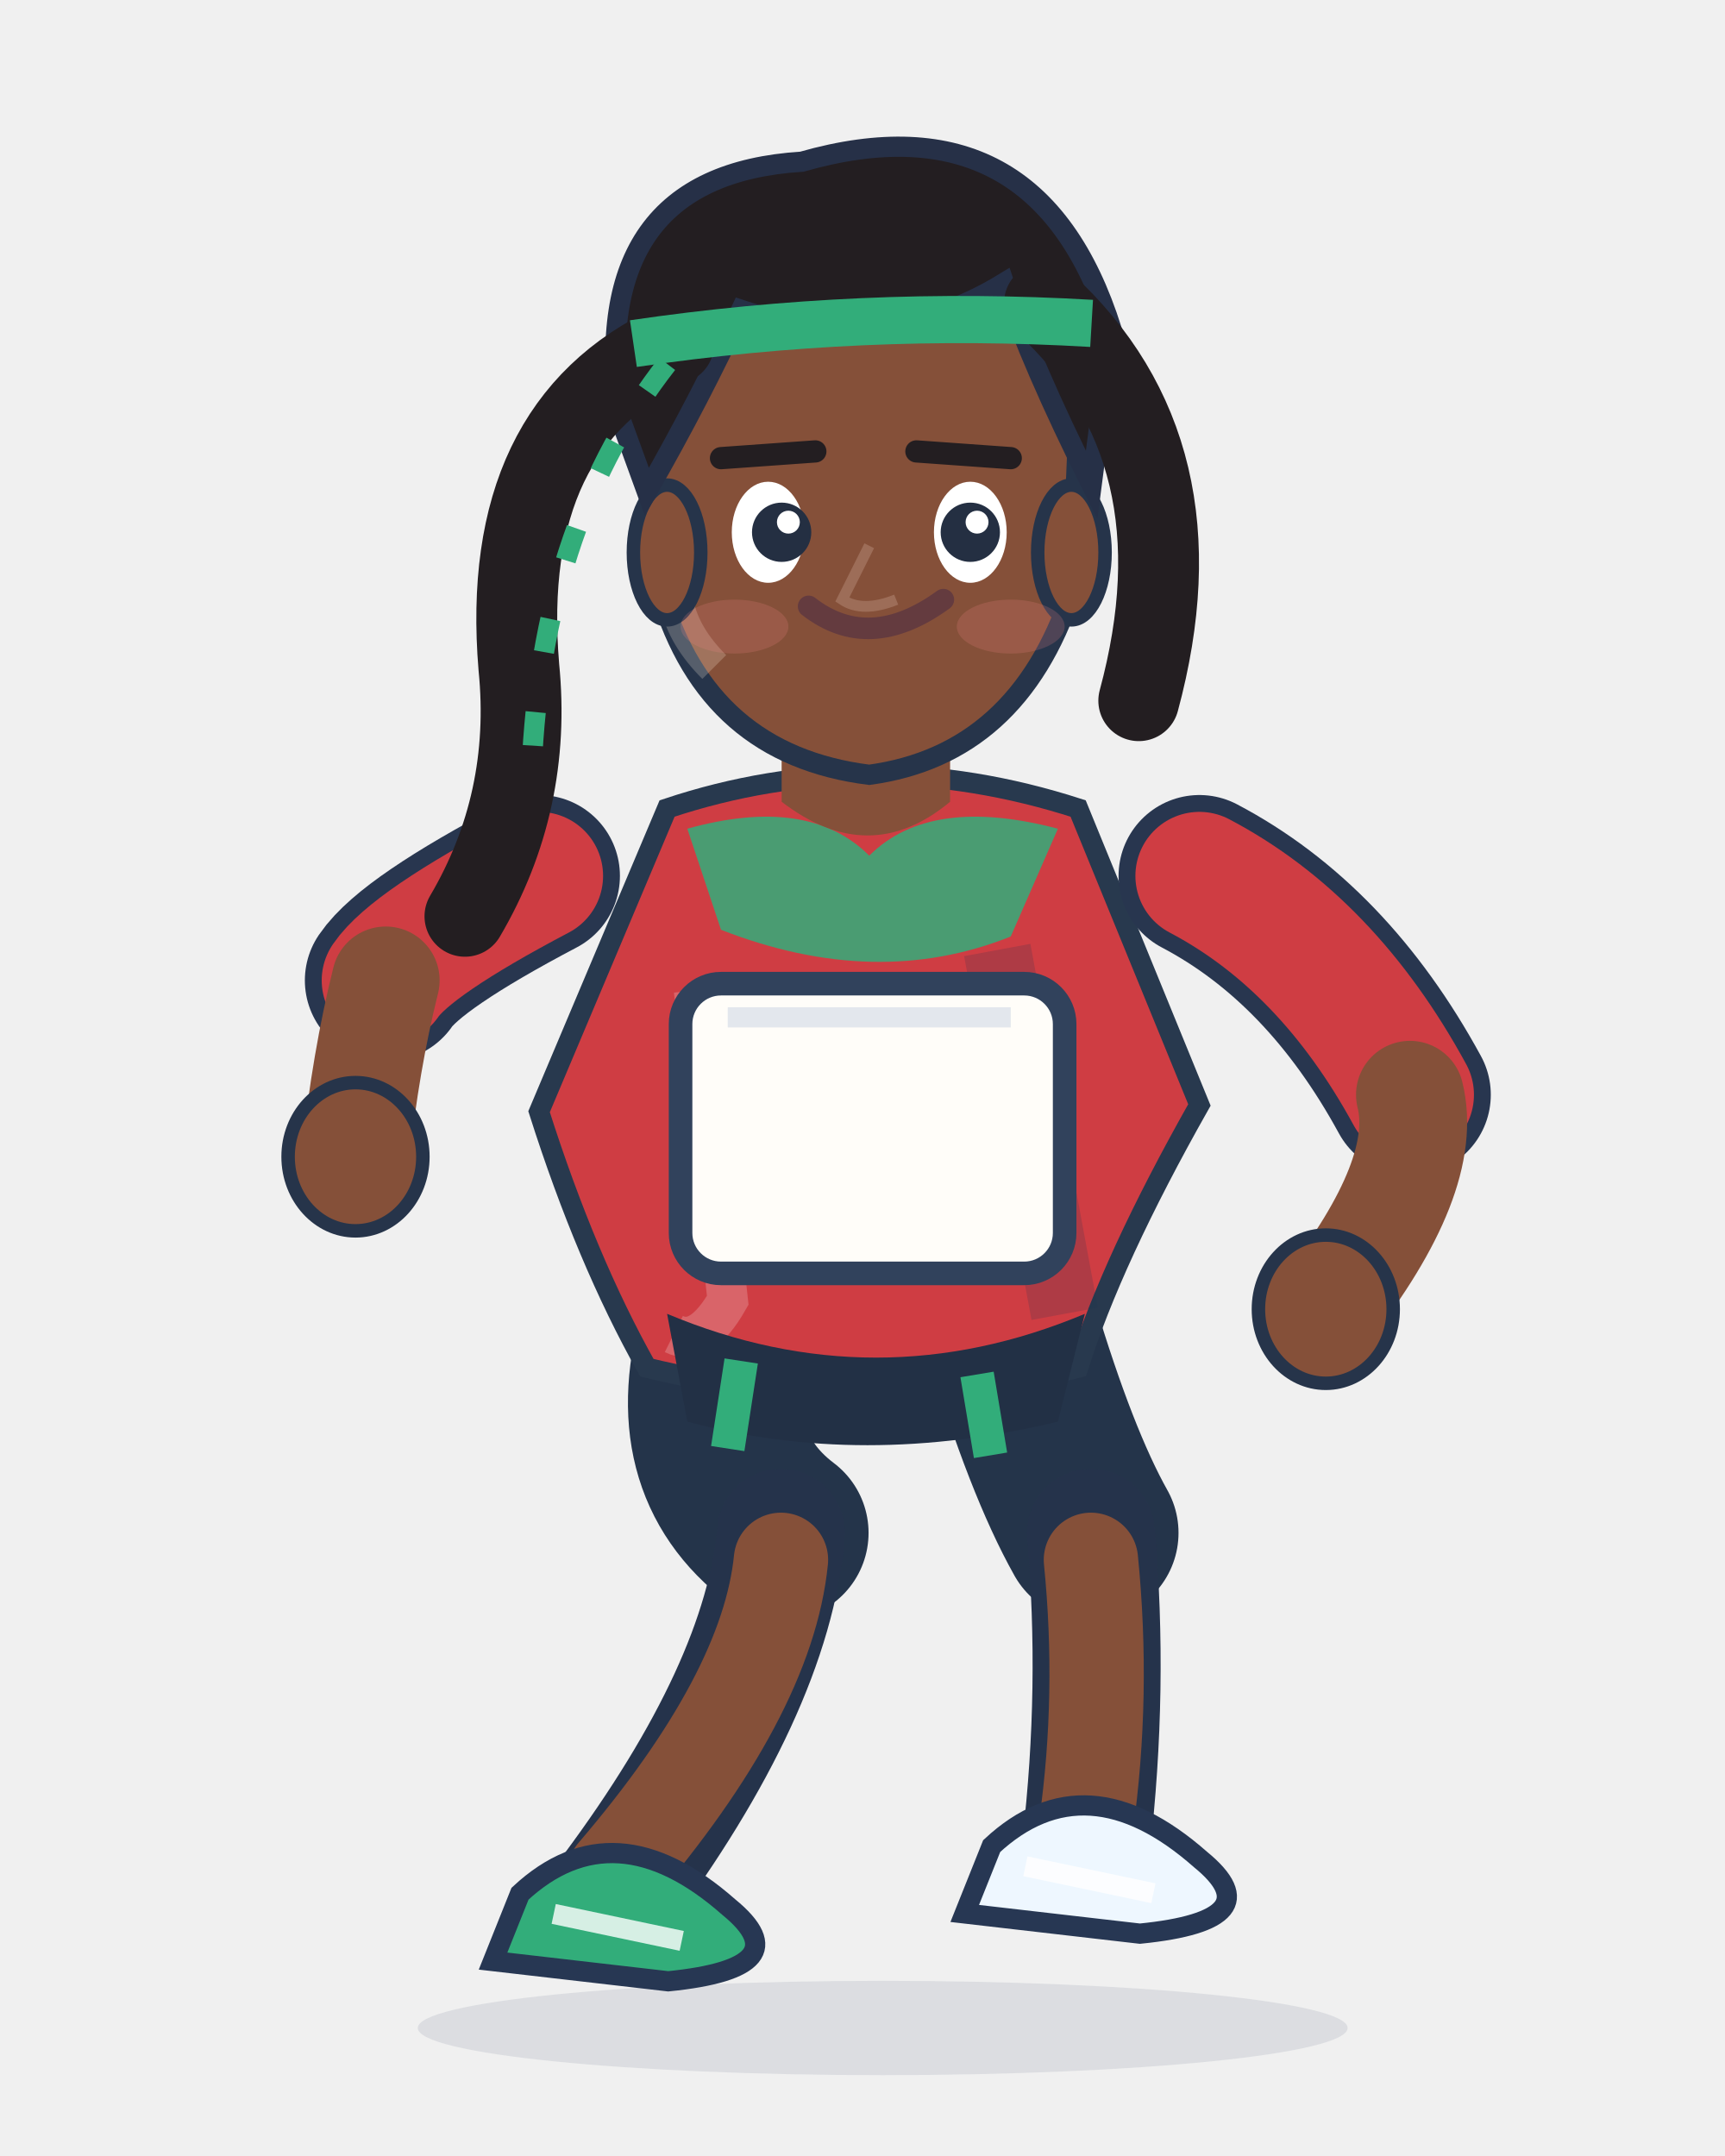
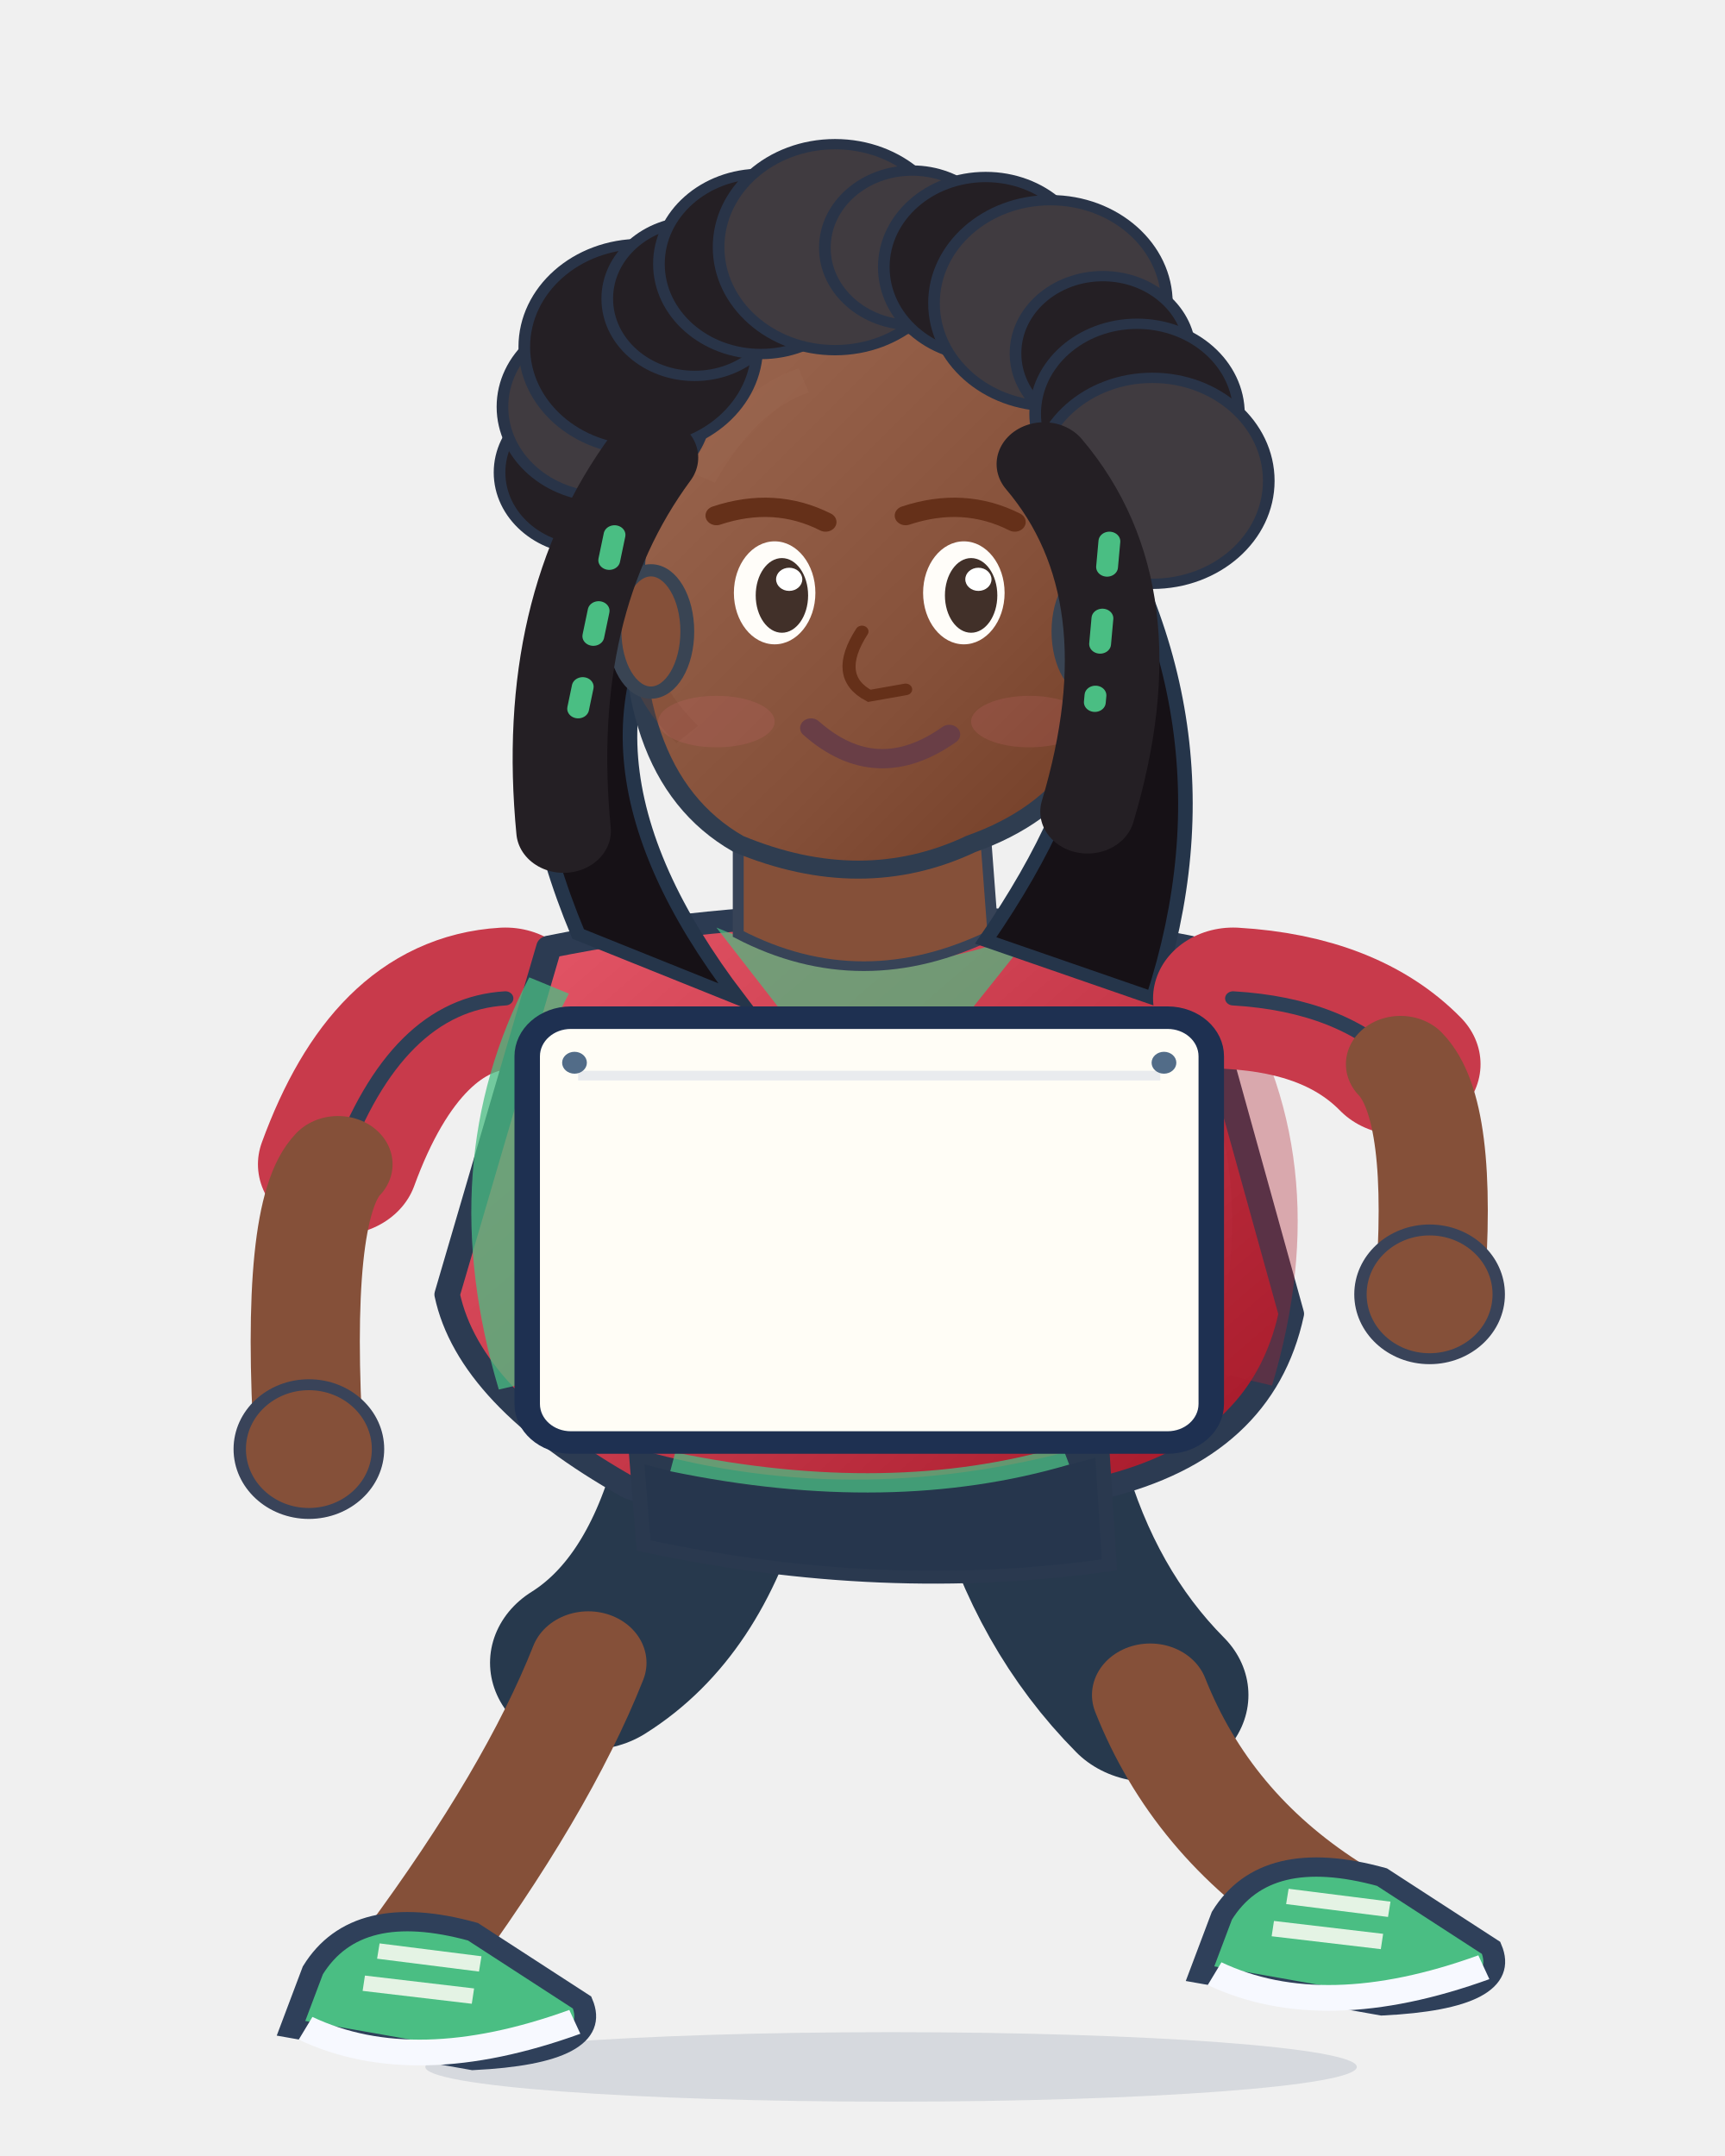
- <svg xmlns="http://www.w3.org/2000/svg" width="256" height="320" viewBox="0 0 256 320" role="img" aria-label="KE female run">
-   <g id="body_01_pose" transform="translate(0 -3)">
-     <ellipse cx="131" cy="304" rx="69" ry="7" fill="#26385c" opacity=".10" />
+ <svg xmlns="http://www.w3.org/2000/svg" width="256" height="320" viewBox="0 0 256 320" role="img" aria-label="SnackDash original adult runner body_01 run">
+   <defs>
+     <linearGradient id="skin_0" x1="0" y1="0" x2=".9" y2="1">
+       <stop offset="0" stop-color="#9d6851" />
+       <stop offset=".65" stop-color="#855039" />
+       <stop offset="1" stop-color="#733e27" />
+     </linearGradient>
+     <linearGradient id="shirt_0" x1="0" y1="0" x2=".94" y2=".8">
+       <stop offset="0" stop-color="#e7596a" />
+       <stop offset=".56" stop-color="#C83A4B" />
+       <stop offset="1" stop-color="#aa1c2d" />
+     </linearGradient>
+   </defs>
+   <g id="character_anchor" transform="translate(129 302) scale(1.08 0.9554) translate(-129 -302)">
+     <ellipse cx="132" cy="307" rx="64" ry="5.4" fill="#273F61" opacity=".13" />
    <g id="legs">
      <g id="leg_left">
-         <path d="M108 200 Q102 220 115.899 230.515" stroke="#24344a" stroke-width="26" stroke-linecap="round" fill="none" />
-         <path d="M115.899 230.515 Q113.899 253.515 91.172 284.071" stroke="#25334b" stroke-width="19" stroke-linecap="round" fill="none" />
-         <path d="M115.899 234.515 Q113.899 254.515 91.172 281.071" stroke="#855039" stroke-width="14" stroke-linecap="round" fill="none" />
-         <path d="M77.172 284.071 Q91.172 271.071 108.172 286.071 Q119.172 295.071 99.172 297.071 L73.172 294.071Z" fill="#32ad7a" stroke="#273753" stroke-width="3" />
-         <path d="M82.172 287.071 L101.172 291.071" stroke="#ffffff" stroke-width="3" opacity=".8" />
+         <path d="M107 216 Q102 236 90.393 244.222" stroke="#27394D" stroke-width="27" stroke-linecap="round" fill="none" />
+         <path d="M90.393 244.222 Q83.393 264.222 66.544 290" stroke="#855039" stroke-width="16" stroke-linecap="round" fill="none" />
+         <g>
+           <path d="M52.544 292 Q58.544 281 74.544 286 L89.544 297 Q92.544 305 74.544 306 L49.544 301Z" fill="#4ABE83" stroke="#2F405A" stroke-width="3" />
+           <path d="M51.544 301 Q66.544 309 88.544 300" stroke="#F7F9FF" stroke-width="4" fill="none" />
+           <path d="M59.544 294 L74.544 296 M61.544 289 L75.544 291" stroke="#FFFDF4" stroke-width="2.4" opacity=".85" />
+         </g>
      </g>
      <g id="leg_right">
-         <path d="M150 200 Q156 220 161.899 230.515" stroke="#24344a" stroke-width="26" stroke-linecap="round" fill="none" />
-         <path d="M161.899 230.515 Q163.899 253.515 161.172 277" stroke="#25334b" stroke-width="19" stroke-linecap="round" fill="none" />
-         <path d="M161.899 234.515 Q163.899 254.515 161.172 274" stroke="#855039" stroke-width="14" stroke-linecap="round" fill="none" />
-         <path d="M147.172 277 Q161.172 264 178.172 279 Q189.172 288 169.172 290 L143.172 287Z" fill="#eef7ff" stroke="#273753" stroke-width="3" />
-         <path d="M152.172 280 L171.172 284" stroke="#ffffff" stroke-width="3" opacity=".8" />
+         <path d="M151 216 Q156 236 167.607 249.222" stroke="#27394D" stroke-width="27" stroke-linecap="round" fill="none" />
+         <path d="M167.607 249.222 Q174.607 269.222 191.456 281.515" stroke="#855039" stroke-width="16" stroke-linecap="round" fill="none" />
+         <g>
+           <path d="M177.456 283.515 Q183.456 272.515 199.456 277.515 L214.456 288.515 Q217.456 296.515 199.456 297.515 L174.456 292.515Z" fill="#4ABE83" stroke="#2F405A" stroke-width="3" />
+           <path d="M176.456 292.515 Q191.456 300.515 213.456 291.515" stroke="#F7F9FF" stroke-width="4" fill="none" />
+           <path d="M184.456 285.515 L199.456 287.515 M186.456 280.515 L200.456 282.515" stroke="#FFFDF4" stroke-width="2.4" opacity=".85" />
+         </g>
      </g>
    </g>
    <g id="arm_left">
-       <path d="M80 133 Q61 143 57.243 148.515" fill="none" stroke="#28364f" stroke-width="24" stroke-linecap="round" />
-       <path d="M80 133 Q61 143 57.243 148.515" fill="none" stroke="#cf3d43" stroke-width="19" stroke-linecap="round" />
-       <path d="M57.243 148.515 Q54.243 160.515 52.757 174.686" stroke="#855039" stroke-width="16" stroke-linecap="round" fill="none" />
-       <ellipse cx="52.757" cy="174.686" rx="10" ry="11" fill="#855039" stroke="#26344a" stroke-width="2" />
+       <path d="M79 141 Q64 142 56 166.778" stroke="#C83A4B" stroke-width="22" stroke-linecap="round" fill="none" />
+       <path d="M79 141 Q64 142 56 166.778" stroke="#2E4057" stroke-width="2.2" stroke-linecap="round" fill="none" />
+       <path d="M56 166.778 Q50 173.778 52 211.021" stroke="#855039" stroke-width="15" stroke-linecap="round" fill="none" />
+       <ellipse cx="52" cy="211.021" rx="9.5" ry="10" fill="#855039" stroke="#394359" stroke-width="1.7" />
    </g>
    <g id="torso">
-       <path d="M99 123 Q129 113 160 123 L178 167 Q165 190 160 206 Q129 214 96 206 Q87 190 80 168Z" fill="#cf3d43" stroke="#28394e" stroke-width="3" />
-       <path d="M102 126 Q120 121 129 130 Q138 121 157 126 L150 142 Q130 150 107 141Z" fill="#32ad7a" opacity=".84" />
-       <path d="M103 150 L108 196 Q104 203 100 201" stroke="#fff" stroke-opacity=".20" stroke-width="6" fill="none" />
-       <path d="M148 144 L158 198" stroke="#193451" stroke-opacity=".18" stroke-width="10" fill="none" />
-       <path d="M116 113 L116 122 Q129 132 141 122 L141 111Z" fill="#855039" />
-       <path d="M99 198 Q130 211 161 198 L157 214 Q128 221 102 214Z" fill="#223045" />
-       <path d="M110 205 L108 218 M145 207 L147 219" stroke="#32ad7a" stroke-width="5" />
+       <path d="M85 133 Q129 123 173 133 L187 190 Q183 211 161 217 Q129 231 96 217 Q74 203 71 187Z" fill="url(#shirt_0)" stroke="#2C3B52" stroke-width="3.5" stroke-linejoin="round" />
+       <path d="M85 139 Q72 167 81 201" stroke="#4ABE83" stroke-width="6" opacity=".75" fill="none" />
+       <path d="M174 140 Q189 166 180 200" stroke="#af2132" stroke-width="9" opacity=".35" fill="none" />
+       <path d="M108 130 L119 146 L140 147 L152 130 Q131 141 108 130Z" fill="#4ABE83" opacity=".7" />
+       <path d="M114 129 Q128 139 144 129" stroke="#2B3D50" stroke-width="3" fill="none" />
+       <path d="M97 212 Q128 222 161 211 L162 229 Q131 234 98 226Z" fill="#26364D" stroke="#2A394F" stroke-width="2" />
+       <path d="M102 213 Q132 220 156 212" stroke="#4ABE83" stroke-width="3" fill="none" opacity=".75" />
+       <path d="M111 116 L111 131 Q128 141 146 131 L145 116" fill="#855039" stroke="#374357" stroke-width="1.5" />
+     </g>
+     <g id="hair_back">
+       <path d="M97 51 Q72 85 89 131 L111 141 Q84 101 106 72 M156 56 Q181 96 168 141 L145 132 Q170 91 152 68Z" fill="#161116" stroke="#25354A" stroke-width="2" />
+     </g>
+     <g id="face">
+       <path d="M97 71 Q95 45 113 40 Q132 32 151 41 Q168 49 163 84 Q163 109 143 117 Q128 125 111 117 Q94 106 97 71Z" fill="url(#skin_0)" stroke="#2F3D50" stroke-width="2.8" />
+       <path d="M106 60 Q112 48 120 45" stroke="#9c6750" stroke-width="4" opacity=".4" fill="none" />
+       <path d="M100 83 Q95 90 104 100" stroke="#7c4730" stroke-width="4" opacity=".3" fill="none" />
+       <ellipse cx="99" cy="84" rx="5" ry="9.5" fill="#855039" stroke="#394453" stroke-width="1.9" />
+       <ellipse cx="160" cy="84" rx="5" ry="9.5" fill="#855039" stroke="#394453" stroke-width="1.9" />
+       <path d="M108 66 Q116 63 123 67" fill="none" stroke="#653019" stroke-width="3" stroke-linecap="round" />
+       <ellipse cx="116" cy="78" rx="5.6" ry="8" fill="#FFFDF9" />
+       <ellipse cx="117" cy="78.4" rx="3.6" ry="5.8" fill="#413029" />
+       <circle cx="118" cy="75.9" r="1.8" fill="white" />
+       <path d="M134 66 Q142 63 149 67" fill="none" stroke="#653019" stroke-width="3" stroke-linecap="round" />
+       <ellipse cx="142" cy="78" rx="5.6" ry="8" fill="#FFFDF9" />
+       <ellipse cx="143" cy="78.4" rx="3.6" ry="5.8" fill="#413029" />
+       <circle cx="144" cy="75.9" r="1.8" fill="white" />
+       <path d="M128 84 Q124 91 129 94 L134 93" stroke="#653019" stroke-width="1.8" fill="none" stroke-linecap="round" />
+       <ellipse cx="108" cy="98" rx="8" ry="4" fill="#D56876" opacity=".18" />
+       <ellipse cx="151" cy="98" rx="8" ry="4" fill="#D56876" opacity=".18" />30s<path d="M121 99 Q130 108 140 100" fill="none" stroke="#693E46" stroke-width="3" stroke-linecap="round" />
+     </g>
+     <g id="hair" stroke-linecap="round">
+       <circle cx="90.2" cy="59.3" r="12" fill="#241F24" stroke="#293448" stroke-width="1.6" />
+       <circle cx="92.6" cy="49.1" r="14" fill="#403b40" stroke="#293448" stroke-width="1.6" />
+       <circle cx="97.6" cy="39.8" r="16" fill="#241F24" stroke="#293448" stroke-width="1.6" />
+       <circle cx="105.0" cy="32.3" r="12" fill="#241F24" stroke="#293448" stroke-width="1.6" />
+       <circle cx="114.1" cy="26.9" r="14" fill="#241F24" stroke="#293448" stroke-width="1.6" />
+       <circle cx="124.3" cy="24.3" r="16" fill="#403b40" stroke="#293448" stroke-width="1.6" />
+       <circle cx="134.9" cy="24.4" r="12" fill="#403b40" stroke="#293448" stroke-width="1.6" />
+       <circle cx="145.0" cy="27.4" r="14" fill="#241F24" stroke="#293448" stroke-width="1.6" />
+       <circle cx="153.9" cy="33.0" r="16" fill="#403b40" stroke="#293448" stroke-width="1.6" />
+       <circle cx="161.1" cy="40.8" r="12" fill="#241F24" stroke="#293448" stroke-width="1.6" />
+       <circle cx="165.8" cy="50.2" r="14" fill="#241F24" stroke="#293448" stroke-width="1.6" />
+       <circle cx="167.9" cy="60.6" r="16" fill="#403b40" stroke="#293448" stroke-width="1.6" />
+       <path d="M99 57 Q84 80 87 115 M153 58 Q168 78 159 112" stroke="#241F24" stroke-width="13" fill="none" />
+       <path d="M94 69 L89 96 M162 70 L160 95" stroke="#4ABE83" stroke-width="3" stroke-dasharray="4 8" />
    </g>
    <g id="arm_right">
-       <path d="M178 133 Q197 143 209.243 165.485" fill="none" stroke="#28364f" stroke-width="24" stroke-linecap="round" />
-       <path d="M178 133 Q197 143 209.243 165.485" fill="none" stroke="#cf3d43" stroke-width="19" stroke-linecap="round" />
-       <path d="M209.243 165.485 Q212.243 177.485 196.757 197.314" stroke="#855039" stroke-width="16" stroke-linecap="round" fill="none" />
-       <ellipse cx="196.757" cy="197.314" rx="10" ry="11" fill="#855039" stroke="#26344a" stroke-width="2" />
+       <path d="M179 141 Q194 142 202 151.222" stroke="#C83A4B" stroke-width="22" stroke-linecap="round" fill="none" />
+       <path d="M179 141 Q194 142 202 151.222" stroke="#2E4057" stroke-width="2.2" stroke-linecap="round" fill="none" />
+       <path d="M202 151.222 Q208 158.222 206 186.979" stroke="#855039" stroke-width="15" stroke-linecap="round" fill="none" />
+       <ellipse cx="206" cy="186.979" rx="9.5" ry="10" fill="#855039" stroke="#394359" stroke-width="1.7" />
    </g>
-     <g id="face">
-       <path d="M97 67 Q99 42 128 40 Q155 41 160 67 L159 91 Q151 115 129 118 Q105 115 98 91Z" fill="#855039" stroke="#26344a" stroke-width="3" />
-       <path d="M102 83 Q97 93 106 102" stroke="#fff1dd" stroke-width="5" opacity=".22" fill="none" />
-       <ellipse cx="99" cy="85" rx="5" ry="10" fill="#855039" stroke="#26344a" stroke-width="2" />
-       <ellipse cx="159" cy="85" rx="5" ry="10" fill="#855039" stroke="#26344a" stroke-width="2" />
-       <path d="M107 71 L121 70 M136 70 L150 71" fill="none" stroke="#231e21" stroke-width="3.3" stroke-linecap="round" />
-       <ellipse cx="114" cy="82" rx="5.4" ry="7.5" fill="#fff" />
-       <ellipse cx="144" cy="82" rx="5.4" ry="7.5" fill="#fff" />
-       <circle cx="116" cy="82" r="4.4" fill="#242f42" />
-       <circle cx="144" cy="82" r="4.4" fill="#242f42" />
-       <circle cx="117" cy="80.5" r="1.7" fill="#fff" />
-       <circle cx="145" cy="80.5" r="1.7" fill="#fff" />
-       <path d="M129 84 L125 92 Q128 94 133 92" stroke="#9d6d58" stroke-width="1.6" fill="none" />
-       <ellipse cx="109" cy="96" rx="8" ry="4" fill="#ee8382" opacity=".21" />
-       <ellipse cx="150" cy="96" rx="8" ry="4" fill="#ee8382" opacity=".21" />
-       <path d="M120 93 Q129 100 140 92" fill="none" stroke="#643b3f" stroke-width="3.2" stroke-linecap="round" />
+     <g id="bib_blank" data-bib-rect="82,144,94,66">
+       <rect id="bib_mask" x="82" y="144" width="94" height="66" rx="6" fill="#FFFDF6" stroke="#1E3051" stroke-width="3.5" />
+       <path d="M89 153 H169" stroke="#D9DFE9" stroke-width="1.5" opacity=".58" />
+       <circle cx="88.5" cy="151" r="1.7" fill="#526C88" />
+       <circle cx="169.5" cy="151" r="1.7" fill="#526C88" />
    </g>
-     <g id="hair">
-       <path d="M92 65 Q87 29 119 27 Q154 17 165 52 L162 75 Q153 57 149 45 Q131 56 110 49 Q104 62 96 76Z" fill="#231e21" stroke="#263047" stroke-width="3" />
-       <path d="M100 54 Q74 66 77 102 Q79 122 69 139 M155 48 Q179 70 169 107" stroke="#231e21" stroke-width="12" stroke-linecap="round" fill="none" />
-       <path d="M99 57 Q81 80 79 115" stroke="#32ad7a" stroke-width="3" stroke-dasharray="5 9" fill="none" />
-       <path d="M94 54 Q128 49 162 51" stroke="#32ad7a" stroke-width="7" fill="none" />
-     </g>
-     <g id="bib_placeholder">
-       <rect x="101" y="149" width="57" height="43" rx="6" fill="#fffdf9" stroke="#31425c" stroke-width="3.5" />
-       <path d="M108 154 H150" stroke="#e3e7ed" stroke-width="3" />
-     </g>
+     <g id="accessories" />
  </g>
</svg>
